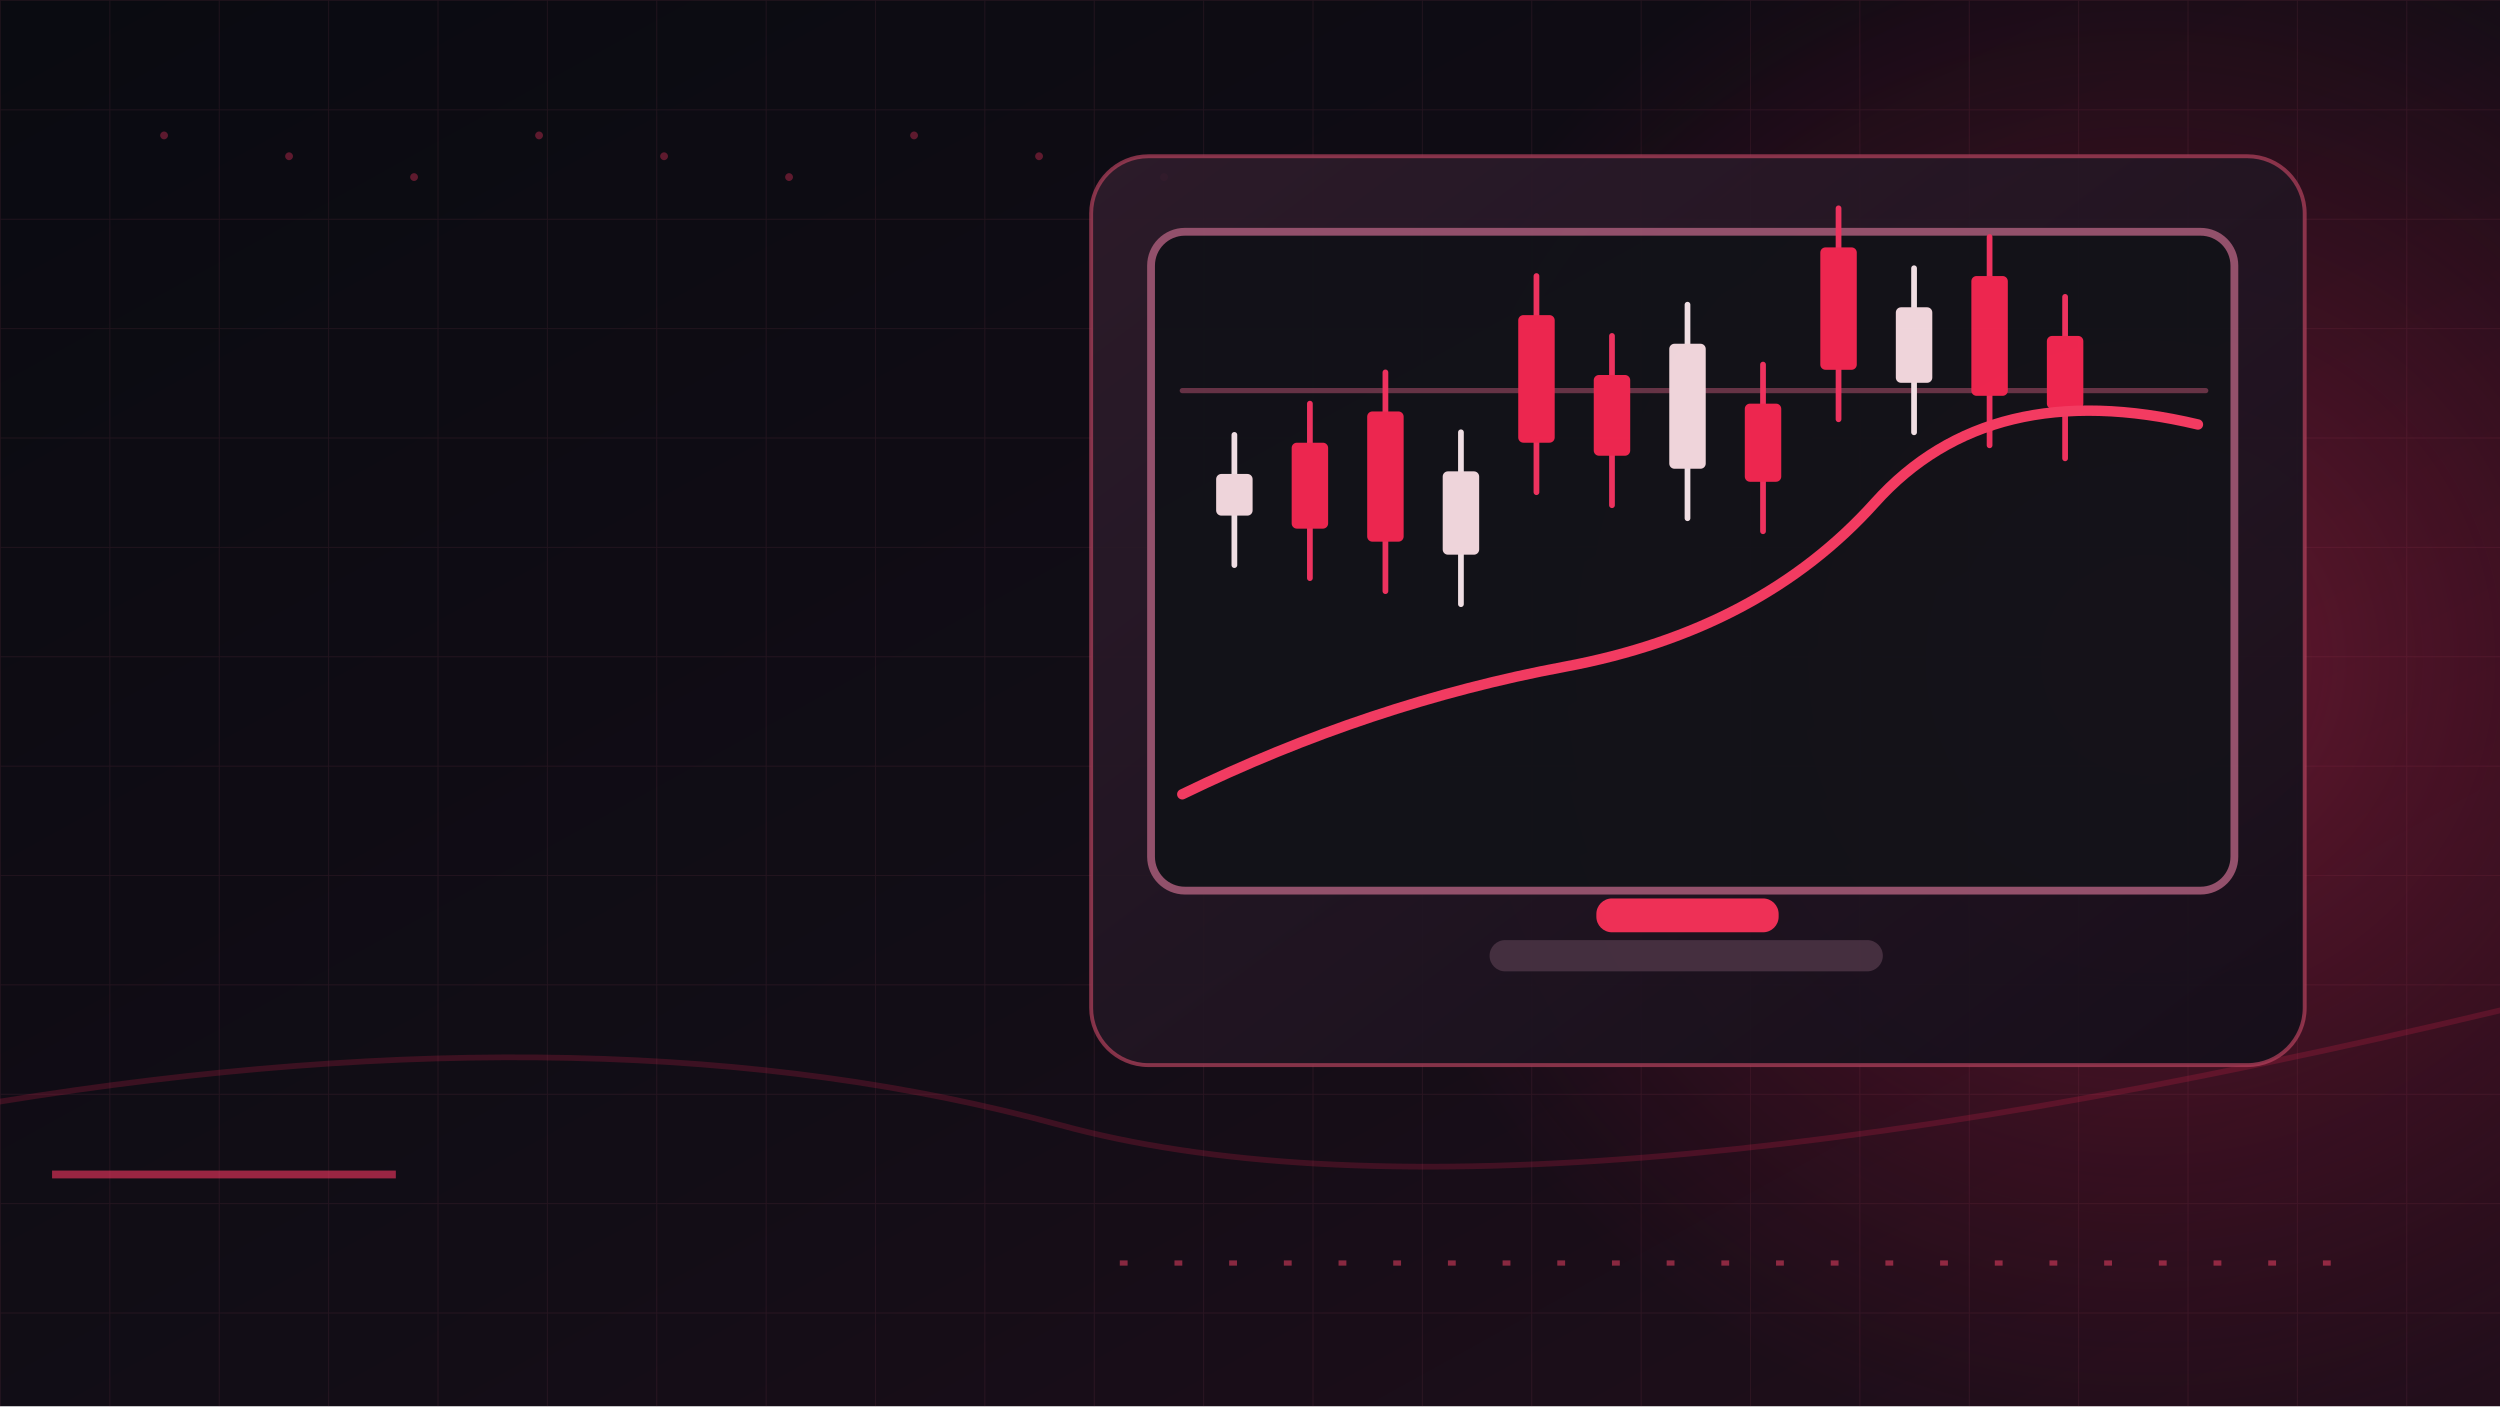
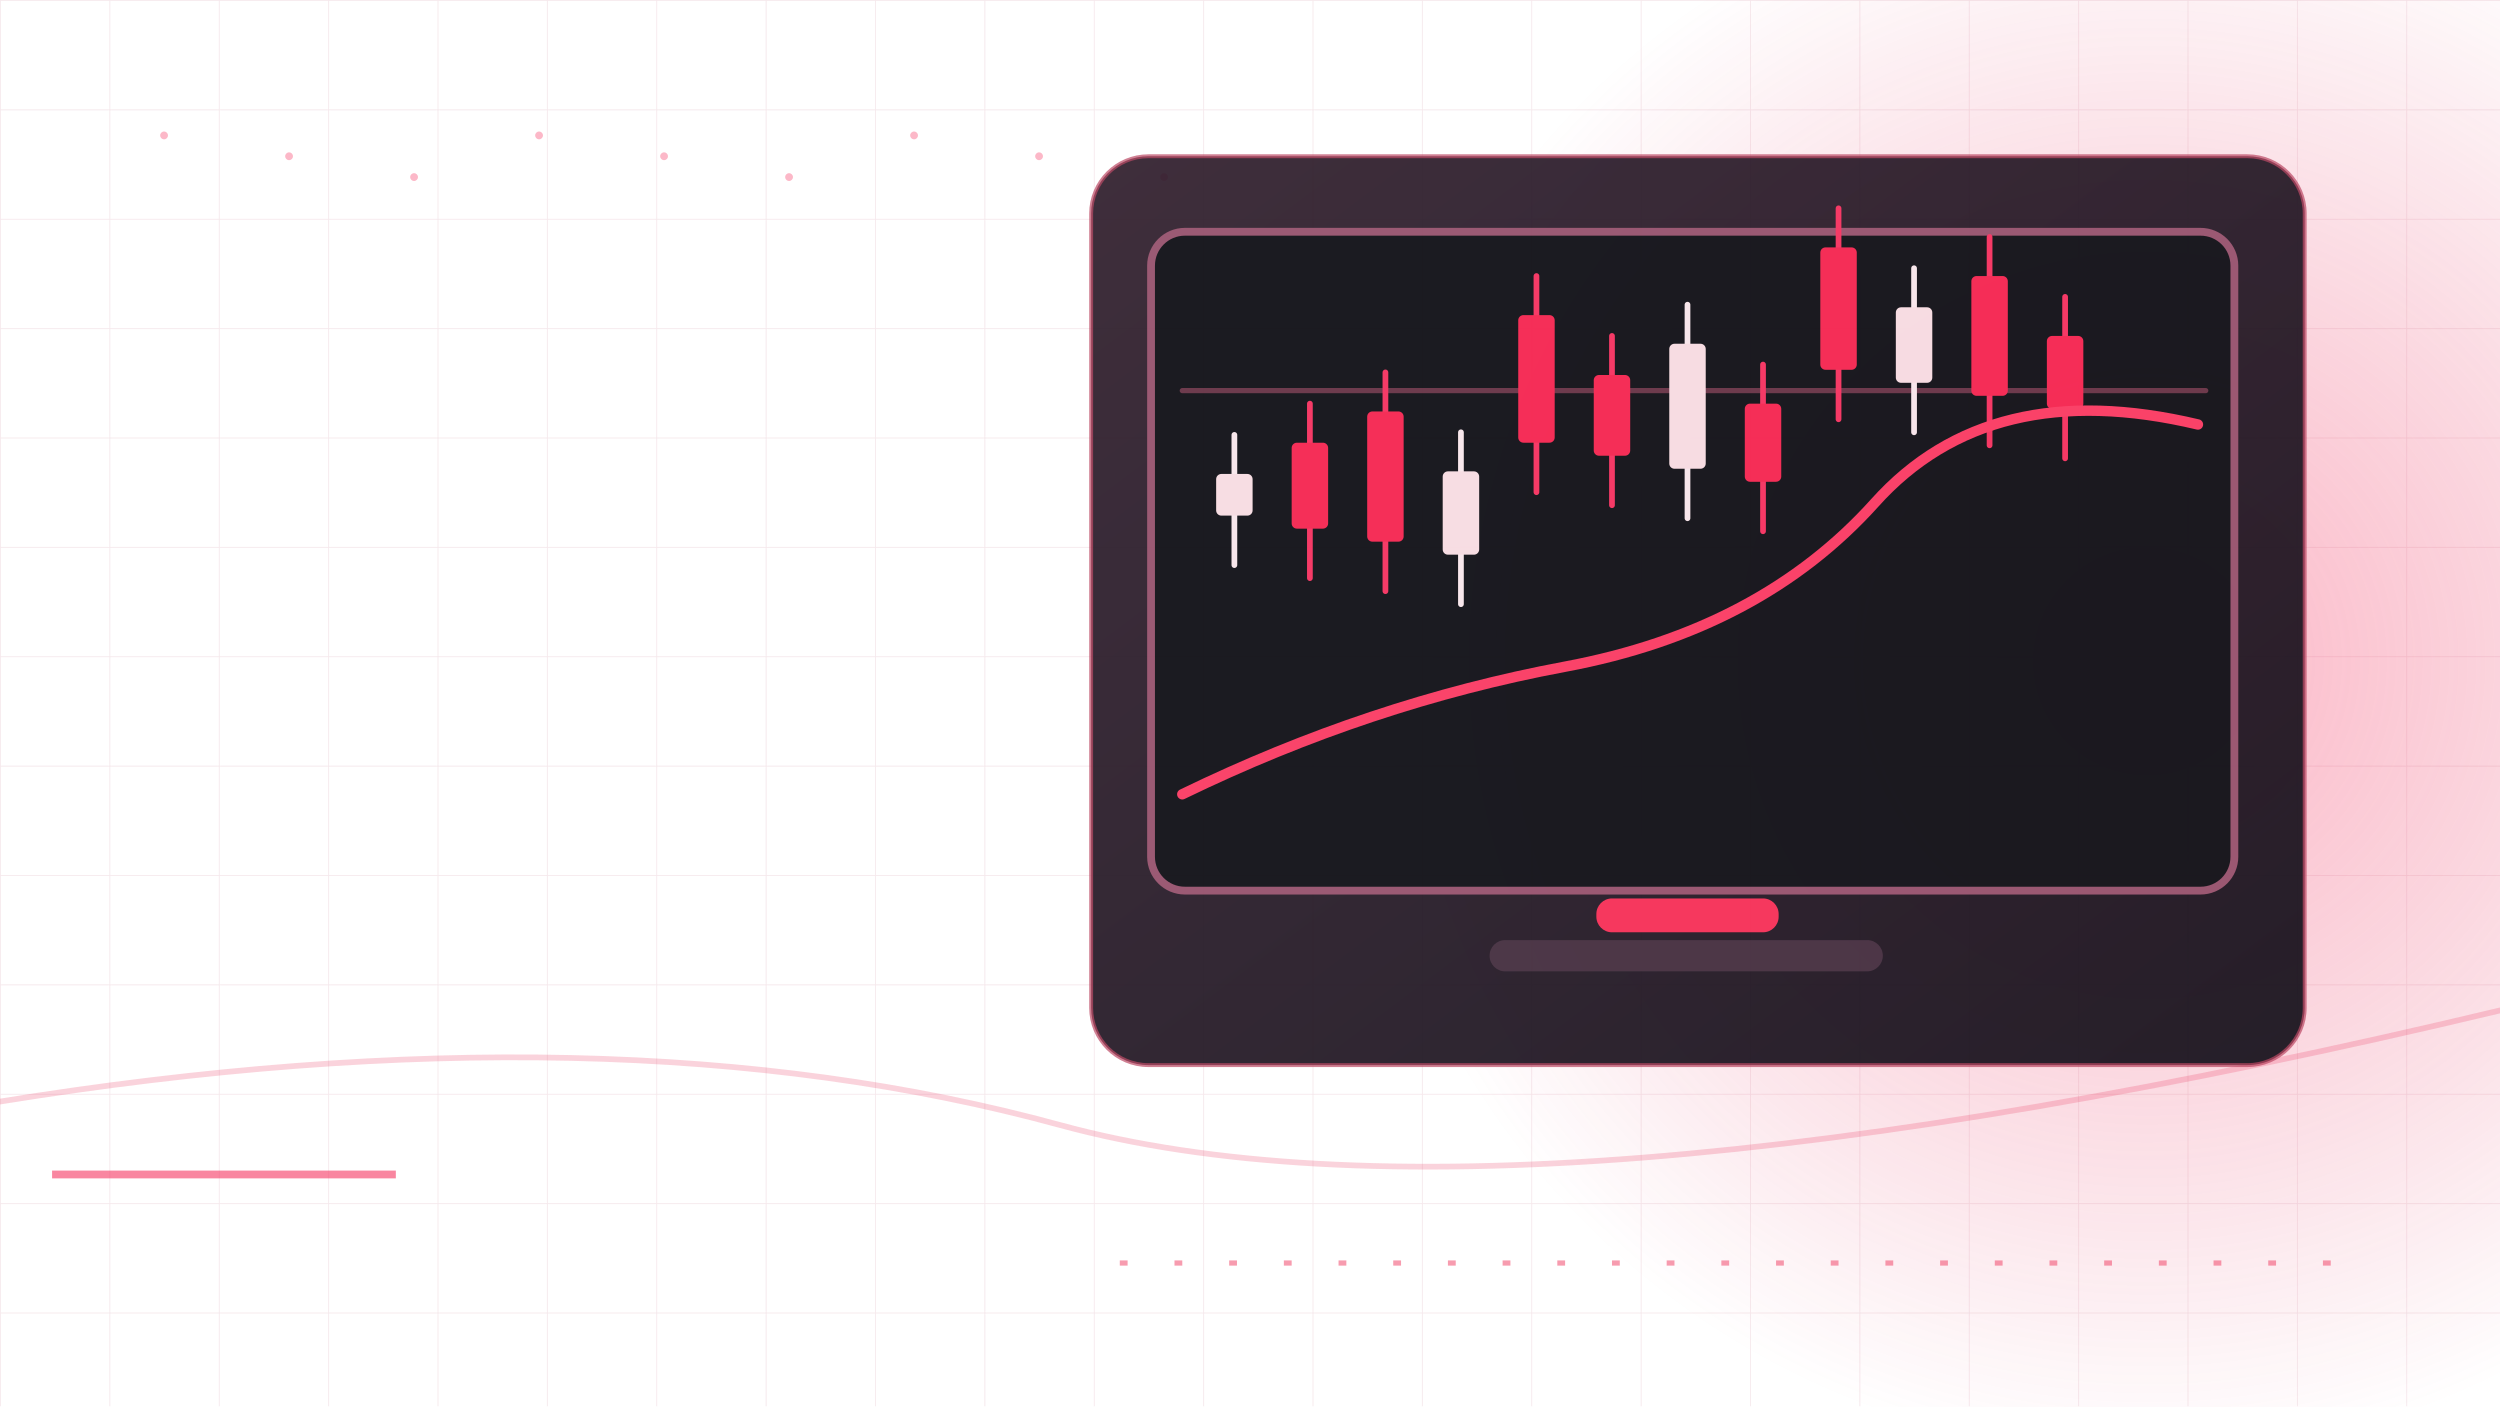
<svg xmlns="http://www.w3.org/2000/svg" width="960" height="540" viewBox="0 0 960 540" role="img" aria-labelledby="title desc">
  <defs>
    <linearGradient id="bg" x1="0" y1="0" x2="1" y2="1">
      <stop stop-color="#0a0b11" />
      <stop offset=".55" stop-color="#120d16" />
      <stop offset="1" stop-color="#220e1b" />
    </linearGradient>
    <linearGradient id="glass" x1="0" y1="0" x2="1" y2="1">
      <stop stop-color="#2f1c2b" stop-opacity=".96" />
      <stop offset="1" stop-color="#130f19" stop-opacity=".96" />
    </linearGradient>
    <linearGradient id="red" x1="0" y1="0" x2=".9" y2="1">
      <stop stop-color="#ff698c" />
      <stop offset=".42" stop-color="#ff2145" />
      <stop offset="1" stop-color="#a70735" />
    </linearGradient>
    <radialGradient id="glow">
      <stop stop-color="#fa315d" stop-opacity=".35" />
      <stop offset="1" stop-color="#d80c40" stop-opacity="0" />
    </radialGradient>
    <pattern id="grid" width="42" height="42" patternUnits="userSpaceOnUse">
      <path d="M42 0H0V42" fill="none" stroke="#b34b68" stroke-width=".65" opacity=".28" />
    </pattern>
  </defs>
-   <rect x="0" y="0" width="960" height="540" fill="url(#bg)" />
+   <rect x="0" y="0" width="960" height="540" fill="none" />
  <rect x="0" y="0" width="960" height="540" fill="url(#grid)" opacity=".45" />
  <circle cx="824" cy="254" r="305" fill="url(#glow)" />
  <path d="M0 423Q235 385 407 432T960 388" fill="none" stroke="#e7244e" stroke-width="2.2" stroke-linecap="round" stroke-linejoin="round" opacity=".2" />
  <circle cx="63" cy="52" r="1.5" fill="#f73460" opacity=".35" />
  <circle cx="111" cy="60" r="1.5" fill="#f73460" opacity=".35" />
  <circle cx="159" cy="68" r="1.5" fill="#f73460" opacity=".35" />
  <circle cx="207" cy="52" r="1.5" fill="#f73460" opacity=".35" />
  <circle cx="255" cy="60" r="1.5" fill="#f73460" opacity=".35" />
  <circle cx="303" cy="68" r="1.5" fill="#f73460" opacity=".35" />
  <circle cx="351" cy="52" r="1.5" fill="#f73460" opacity=".35" />
  <circle cx="399" cy="60" r="1.5" fill="#f73460" opacity=".35" />
  <circle cx="447" cy="68" r="1.5" fill="#f73460" opacity=".35" />
  <g opacity=".96">
    <g transform="translate(419 60) scale(1)">
      <rect x="0" y="0" width="466" height="349" fill="url(#glass)" rx="22" stroke="#b94360" stroke-opacity=".7" stroke-width="1.5" />
      <rect x="23" y="29" width="416" height="253" fill="#121218" rx="13" stroke="#97536e" stroke-width="3" />
      <path d="M35 90H428" fill="none" stroke="#683447" stroke-width="2" stroke-linecap="round" stroke-linejoin="round" />
      <path d="M55 107v50" fill="none" stroke="#f8e6eb" stroke-width="2.2" stroke-linecap="round" stroke-linejoin="round" />
      <rect x="48" y="122" width="14" height="16" fill="#f7dce2" rx="2" />
      <path d="M84 95v67" fill="none" stroke="#f63361" stroke-width="2.2" stroke-linecap="round" stroke-linejoin="round" />
      <rect x="77" y="110" width="14" height="33" fill="#f52751" rx="2" />
      <path d="M113 83v84" fill="none" stroke="#f63361" stroke-width="2.2" stroke-linecap="round" stroke-linejoin="round" />
      <rect x="106" y="98" width="14" height="50" fill="#f52751" rx="2" />
      <path d="M142 106v66" fill="none" stroke="#f8e6eb" stroke-width="2.2" stroke-linecap="round" stroke-linejoin="round" />
      <rect x="135" y="121" width="14" height="32" fill="#f7dce2" rx="2" />
      <path d="M171 46v83" fill="none" stroke="#f63361" stroke-width="2.2" stroke-linecap="round" stroke-linejoin="round" />
      <rect x="164" y="61" width="14" height="49" fill="#f52751" rx="2" />
      <path d="M200 69v65" fill="none" stroke="#f63361" stroke-width="2.2" stroke-linecap="round" stroke-linejoin="round" />
      <rect x="193" y="84" width="14" height="31" fill="#f52751" rx="2" />
      <path d="M229 57v82" fill="none" stroke="#f8e6eb" stroke-width="2.2" stroke-linecap="round" stroke-linejoin="round" />
      <rect x="222" y="72" width="14" height="48" fill="#f7dce2" rx="2" />
      <path d="M258 80v64" fill="none" stroke="#f63361" stroke-width="2.2" stroke-linecap="round" stroke-linejoin="round" />
      <rect x="251" y="95" width="14" height="30" fill="#f52751" rx="2" />
      <path d="M287 20v81" fill="none" stroke="#f63361" stroke-width="2.2" stroke-linecap="round" stroke-linejoin="round" />
      <rect x="280" y="35" width="14" height="47" fill="#f52751" rx="2" />
      <path d="M316 43v63" fill="none" stroke="#f8e6eb" stroke-width="2.2" stroke-linecap="round" stroke-linejoin="round" />
      <rect x="309" y="58" width="14" height="29" fill="#f7dce2" rx="2" />
      <path d="M345 31v80" fill="none" stroke="#f63361" stroke-width="2.2" stroke-linecap="round" stroke-linejoin="round" />
      <rect x="338" y="46" width="14" height="46" fill="#f52751" rx="2" />
      <path d="M374 54v62" fill="none" stroke="#f63361" stroke-width="2.2" stroke-linecap="round" stroke-linejoin="round" />
      <rect x="367" y="69" width="14" height="28" fill="#f52751" rx="2" />
      <path d="M35 245Q107 210 182 196T301 133T425 103" fill="none" stroke="#fa3c64" stroke-width="4" stroke-linecap="round" stroke-linejoin="round" />
      <rect x="194" y="285" width="70" height="13" fill="#f63158" rx="6" />
      <rect x="153" y="301" width="151" height="12" fill="#463041" rx="6" />
    </g>
  </g>
  <path d="M430 485H912" stroke="#f04265" stroke-width="2" stroke-dasharray="3 18" opacity=".52" />
  <path d="M20 451H152" stroke="#f53661" stroke-width="3" opacity=".6" />
</svg>
